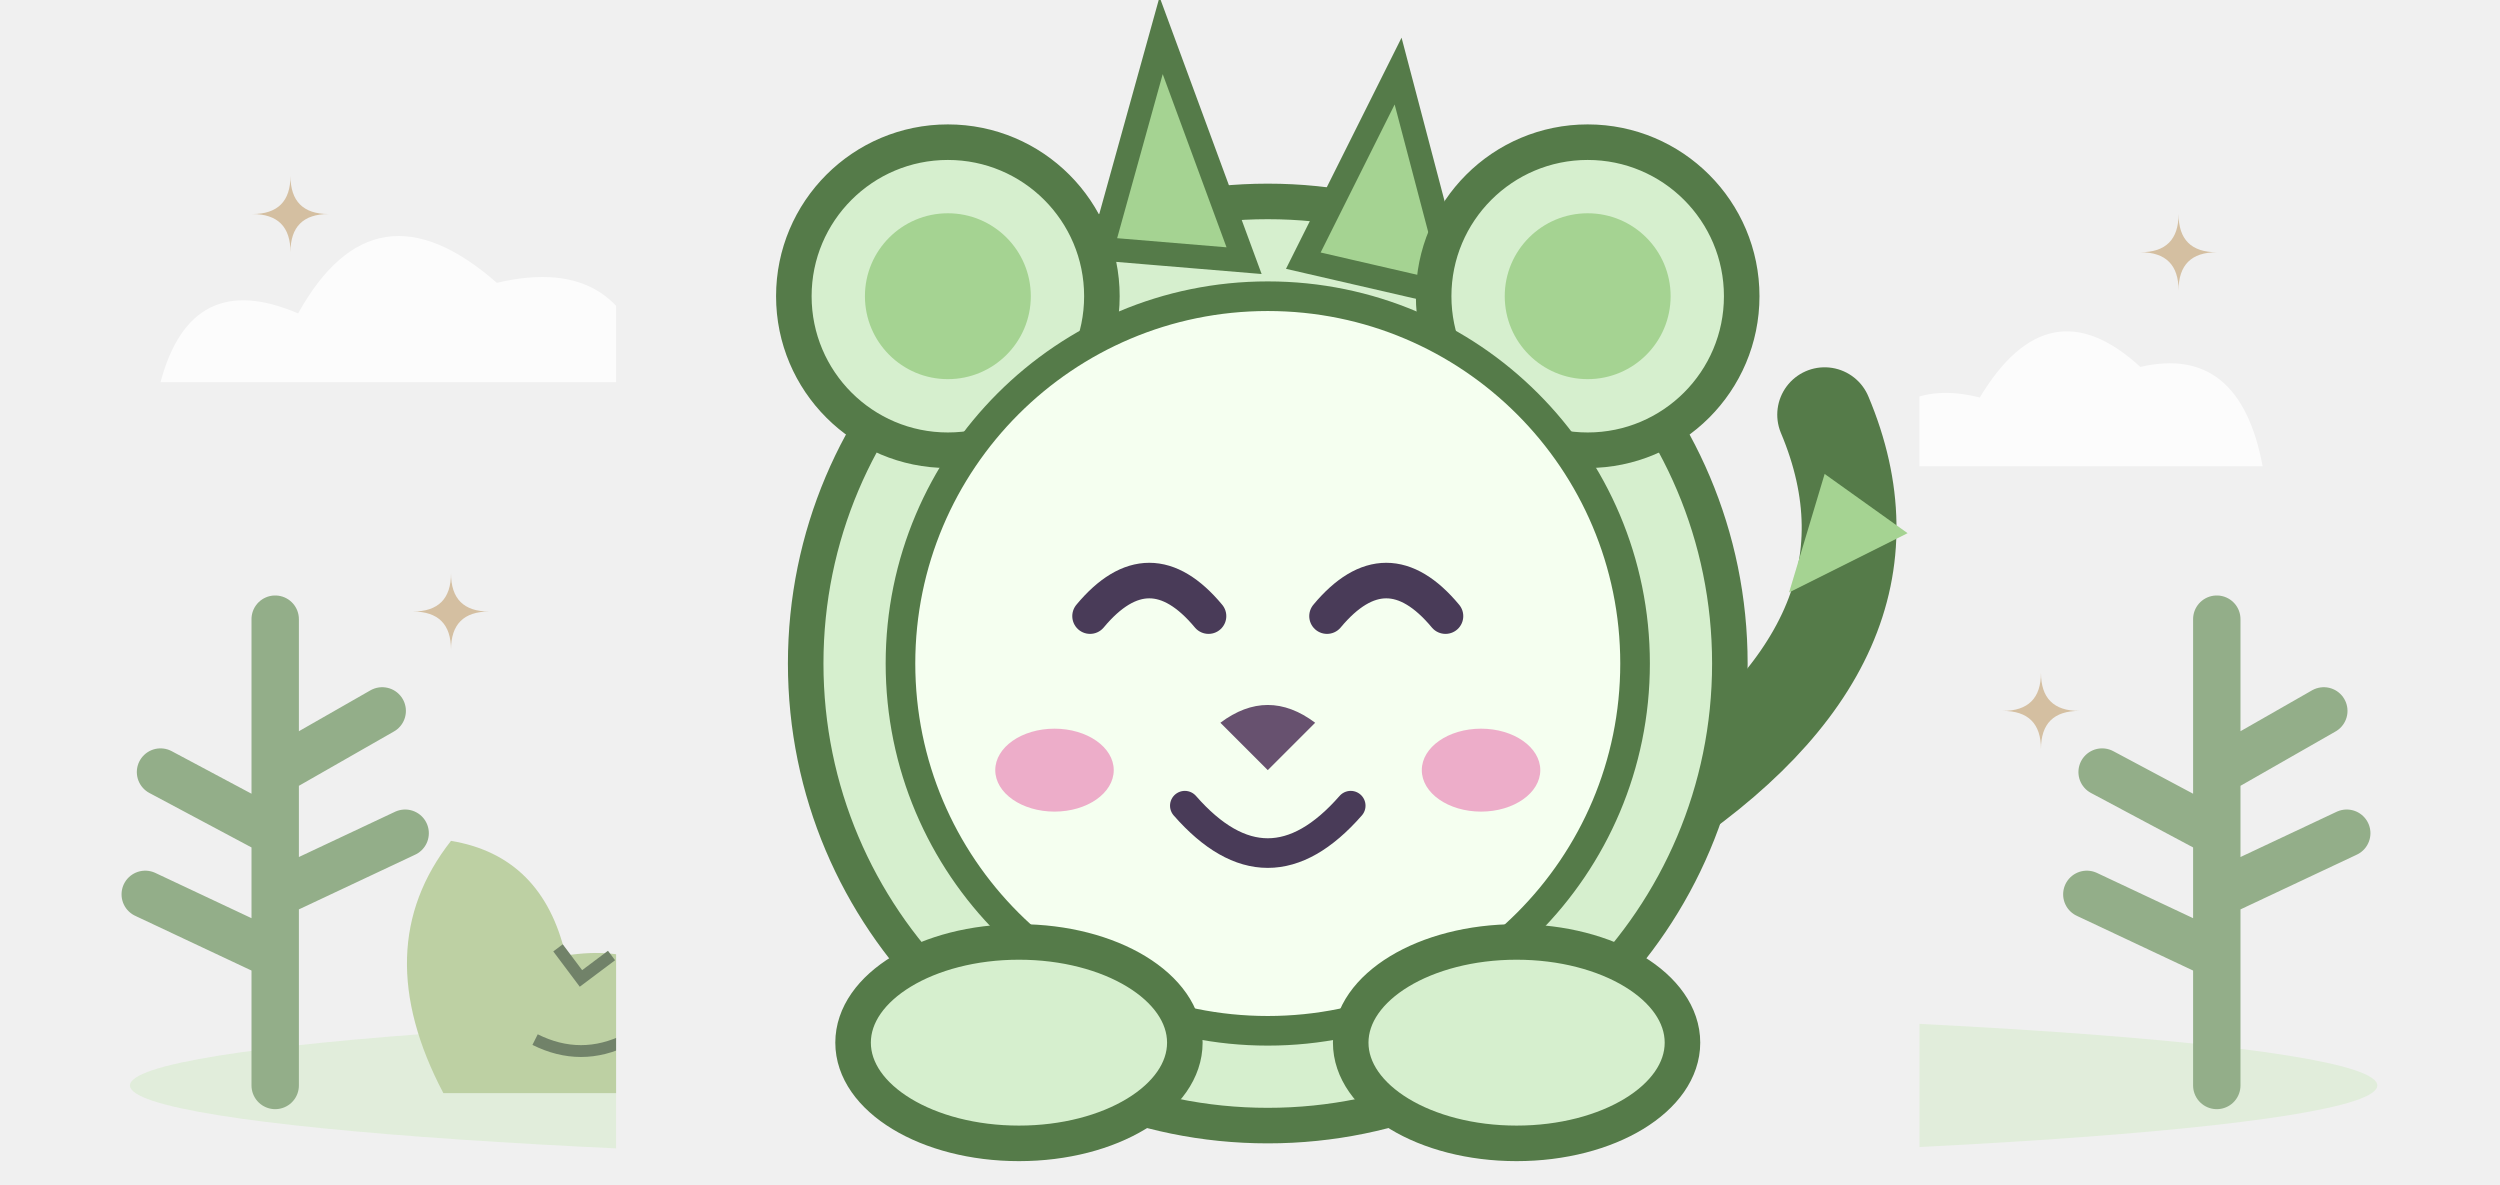
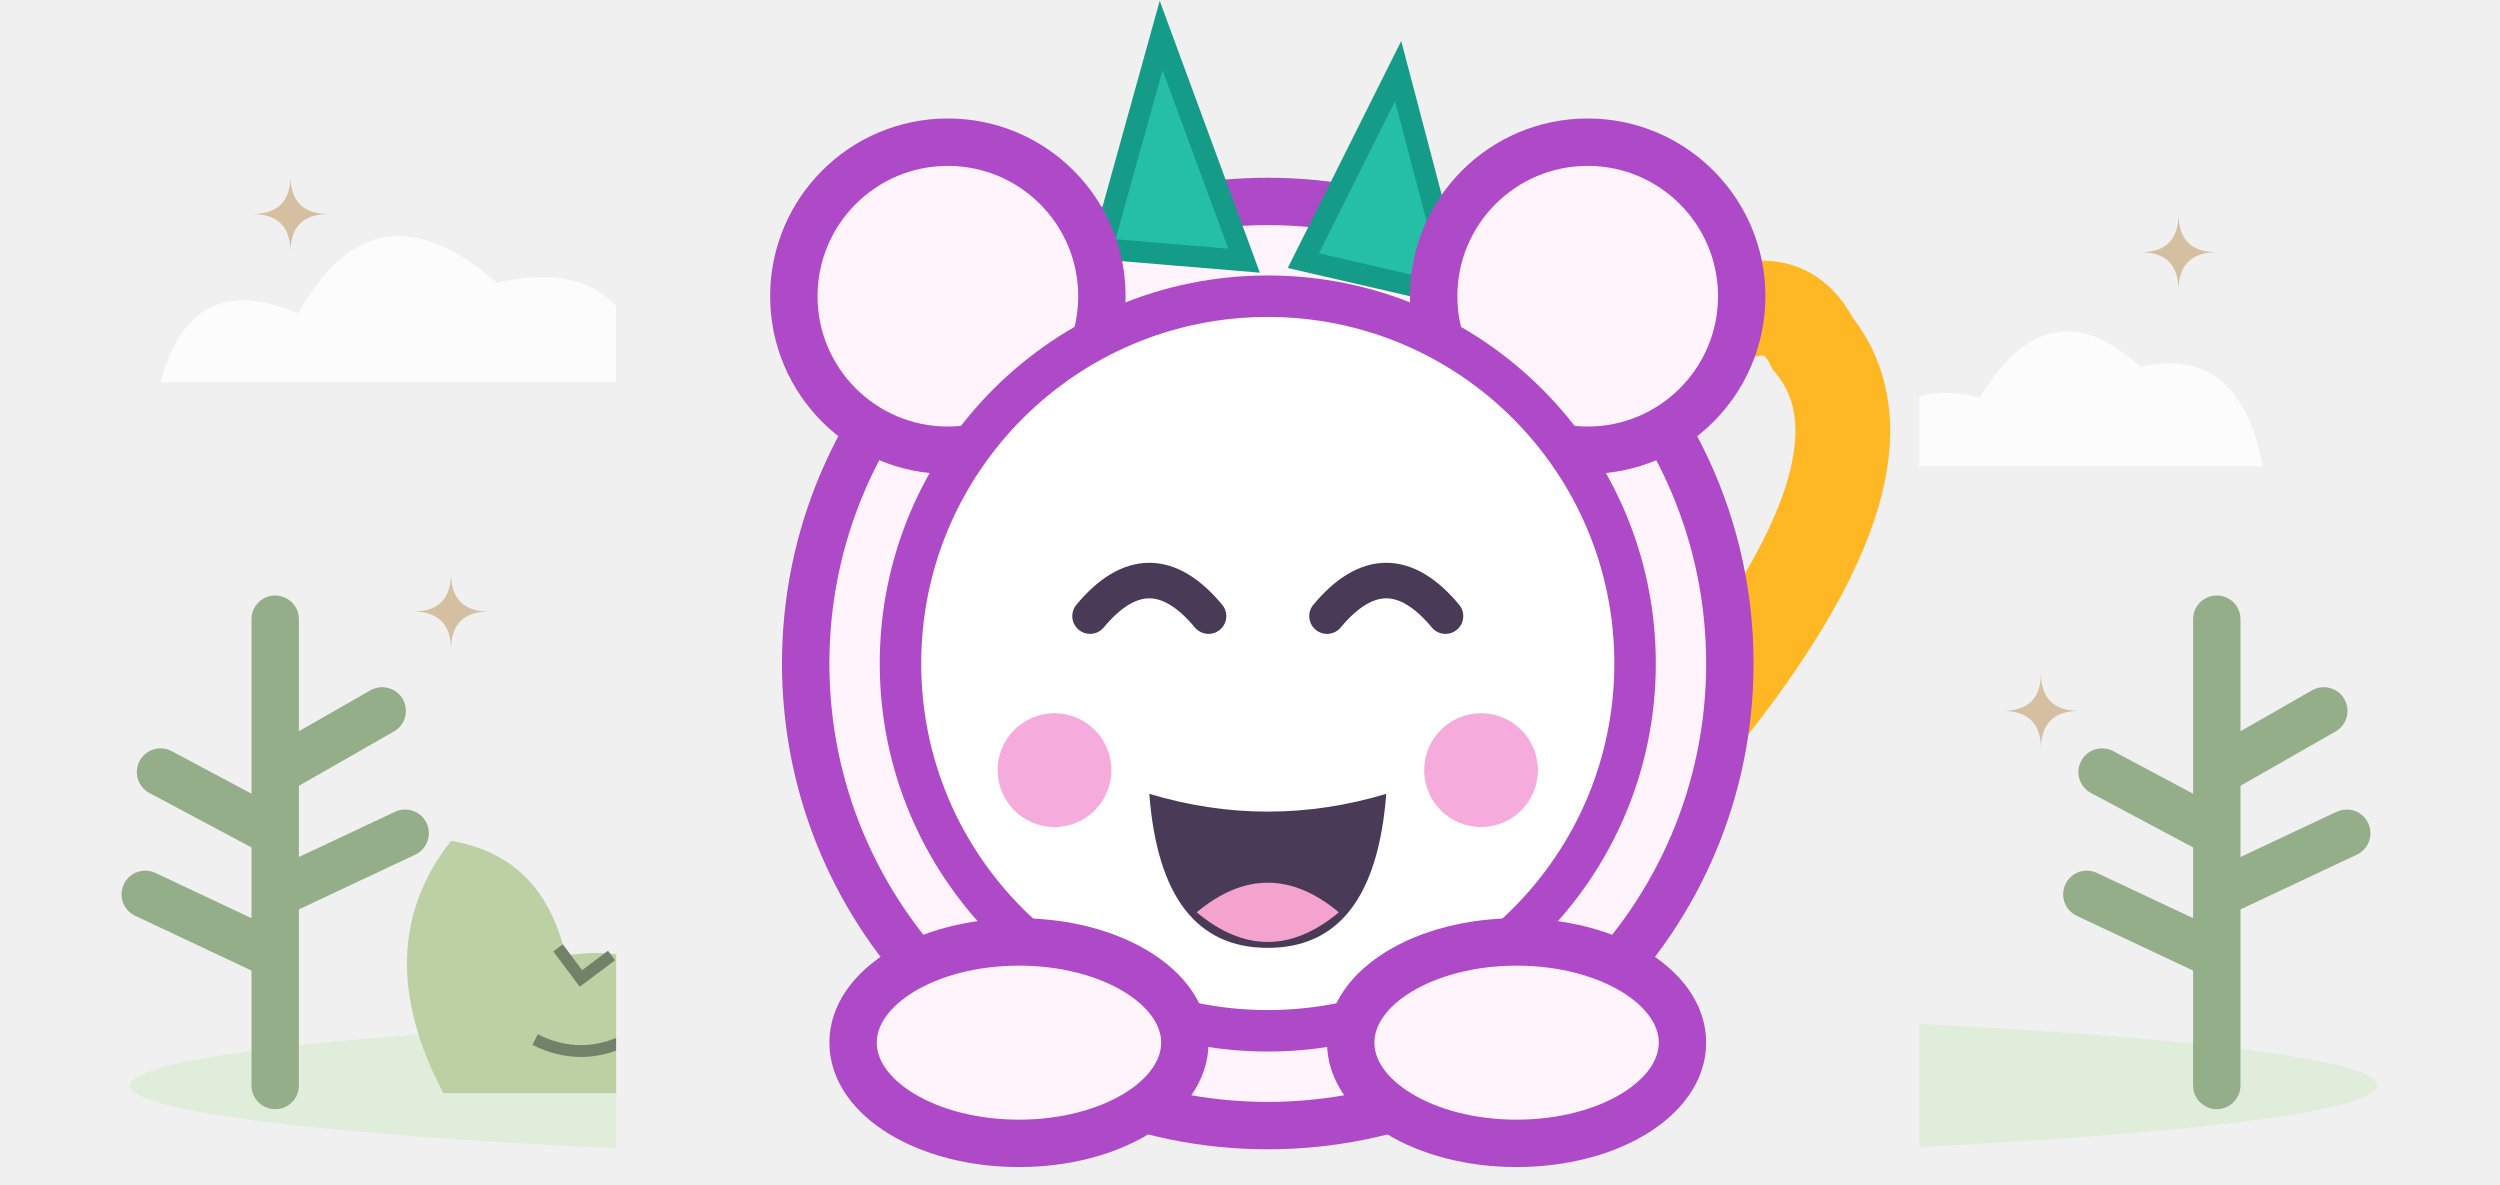
<svg xmlns="http://www.w3.org/2000/svg" width="211" height="100" viewBox="0 0 211 100" fill="none">
  <defs>
    <mask id="pl-cozy-clear">
      <rect width="211" height="100" fill="white" />
      <rect x="52" y="0" width="110" height="100" fill="black" />
    </mask>
  </defs>
  <g mask="url(#pl-cozy-clear)">
    <path d="M105.806 98.064C158.184 98.064 200.645 95.176 200.645 91.613C200.645 88.05 158.184 85.161 105.806 85.161C53.428 85.161 10.968 88.05 10.968 91.613C10.968 95.176 53.428 98.064 105.806 98.064Z" fill="#E1EDDB" />
    <path opacity="0.8" d="M13.548 32.258C15.269 25.806 19.14 23.871 25.161 26.452C29.462 18.71 35.054 17.849 41.935 23.871C49.247 22.151 53.548 24.946 54.839 32.258H13.548ZM156.774 39.355C158.495 34.194 161.935 32.258 167.097 33.548C170.968 27.097 175.484 26.237 180.645 30.968C186.237 29.677 189.677 32.473 190.968 39.355H156.774Z" fill="white" />
    <path d="M24.516 14.839C24.516 16.989 23.441 18.065 21.29 18.065C23.441 18.065 24.516 19.14 24.516 21.291C24.516 19.14 25.591 18.065 27.742 18.065C25.591 18.065 24.516 16.989 24.516 14.839Z" fill="#D4BFA1" />
    <path d="M183.871 18.064C183.871 20.215 182.796 21.29 180.645 21.29C182.796 21.29 183.871 22.366 183.871 24.516C183.871 22.366 184.946 21.29 187.097 21.29C184.946 21.29 183.871 20.215 183.871 18.064Z" fill="#D4BFA1" />
    <path d="M172.258 56.774C172.258 58.925 171.183 60 169.032 60C171.183 60 172.258 61.075 172.258 63.226C172.258 61.075 173.333 60 175.484 60C173.333 60 172.258 58.925 172.258 56.774Z" fill="#D4BFA1" />
    <path d="M38.065 48.387C38.065 50.538 36.989 51.613 34.839 51.613C36.989 51.613 38.065 52.688 38.065 54.839C38.065 52.688 39.14 51.613 41.29 51.613C39.14 51.613 38.065 50.538 38.065 48.387Z" fill="#D4BFA1" />
    <path d="M23.226 91.613V52.258M23.226 80.645L12.258 75.484M23.226 75.484L34.194 70.323M23.226 70.323L13.548 65.162M23.226 65.162L32.258 60M187.097 91.613V52.258M187.097 80.645L176.129 75.484M187.097 75.484L198.065 70.323M187.097 70.323L177.419 65.162M187.097 65.162L196.129 60" stroke="#93AE89" stroke-width="4" stroke-linecap="round" />
    <path d="M37.419 92.258C33.118 84.086 33.333 76.989 38.065 70.968C43.226 71.828 46.452 75.054 47.742 80.645C53.333 79.785 56.774 81.505 58.065 85.806V92.258H37.419Z" fill="#BDD0A3" />
    <path d="M47.097 80L49.032 82.581L51.613 80.645" stroke="#718269" />
    <path d="M45.161 87.742C47.742 89.032 50.323 89.032 52.903 87.742" stroke="#718269" />
    <path d="M132.903 38.709L141.936 41.935L134.194 49.677L145.161 52.258L135.484 60L144.516 63.871L132.258 69.677L141.936 75.484L128.387 78.71" fill="#E8BCA9" />
    <path d="M132.903 38.709L141.936 41.935L134.194 49.677L145.161 52.258L135.484 60L144.516 63.871L132.258 69.677L141.936 75.484L128.387 78.71" stroke="#9B829A" stroke-width="1.2" />
    <path d="M132.258 70.322C148.172 75.914 156.774 75.053 158.065 67.742C161.936 83.226 154.839 90.107 136.774 88.387" fill="#B8A6D9" />
    <path d="M132.258 70.322C148.172 75.914 156.774 75.053 158.065 67.742C161.936 83.226 154.839 90.107 136.774 88.387" stroke="#9B829A" stroke-width="1.5" />
    <path d="M130.323 28.387L140 21.936L141.936 35.484L152.903 34.839L147.742 47.742L159.355 52.258L151.613 61.29L159.355 68.387L147.742 74.839" fill="#E8BCA9" />
    <path d="M130.323 28.387L140 21.936L141.936 35.484L152.903 34.839L147.742 47.742L159.355 52.258L151.613 61.29L159.355 68.387L147.742 74.839" stroke="#9B829A" stroke-width="1.5" />
    <path d="M76.774 41.29C79.785 28.817 89.892 22.581 107.097 22.581C124.301 22.581 134.409 28.817 137.419 41.29C143.441 49.892 145.806 60.43 144.516 72.903C143.656 88.387 131.183 96.129 107.097 96.129C81.29 96.129 68.172 88.387 67.742 72.903C66.452 60.43 69.462 49.892 76.774 41.29Z" fill="#B8A6D9" stroke="#9B829A" stroke-width="1.5" />
    <path d="M88.387 96.774C96.226 96.774 102.581 93.308 102.581 89.032C102.581 84.757 96.226 81.29 88.387 81.29C80.548 81.29 74.194 84.757 74.194 89.032C74.194 93.308 80.548 96.774 88.387 96.774Z" fill="#B8A6D9" stroke="#9B829A" stroke-width="1.2" />
    <path d="M127.097 96.774C134.936 96.774 141.29 93.308 141.29 89.032C141.29 84.757 134.936 81.29 127.097 81.29C119.258 81.29 112.903 84.757 112.903 89.032C112.903 93.308 119.258 96.774 127.097 96.774Z" fill="#B8A6D9" stroke="#9B829A" stroke-width="1.2" />
    <path d="M107.097 70.323C115.648 70.323 122.581 65.123 122.581 58.71C122.581 52.296 115.648 47.097 107.097 47.097C98.545 47.097 91.613 52.296 91.613 58.71C91.613 65.123 98.545 70.323 107.097 70.323Z" fill="#EBDFF6" />
    <path d="M104.516 55.484C106.237 53.763 107.957 53.763 109.677 55.484L107.097 58.709L104.516 55.484Z" fill="#9B829A" />
    <path d="M90.323 49.677C92.473 47.096 94.624 47.096 96.774 49.677M117.419 49.677C119.57 47.096 121.72 47.096 123.871 49.677" stroke="#69536D" stroke-width="2.5" stroke-linecap="round" />
    <path opacity="0.6" d="M88.387 61.29C91.238 61.29 93.548 60.135 93.548 58.71C93.548 57.284 91.238 56.129 88.387 56.129C85.537 56.129 83.226 57.284 83.226 58.71C83.226 60.135 85.537 61.29 88.387 61.29Z" fill="#E2A4B7" />
    <path opacity="0.6" d="M126.452 61.29C129.302 61.29 131.613 60.135 131.613 58.71C131.613 57.284 129.302 56.129 126.452 56.129C123.601 56.129 121.29 57.284 121.29 58.71C121.29 60.135 123.601 61.29 126.452 61.29Z" fill="#E2A4B7" />
    <path d="M101.935 61.935C105.376 64.946 108.817 64.946 112.258 61.935" stroke="#9B829A" stroke-width="1.6" stroke-linecap="round" />
    <path d="M90.323 30.968C99.785 26.666 109.032 26.666 118.065 30.968" stroke="#EBDFF6" stroke-width="4" stroke-linecap="round" />
    <path d="M105.806 76.774C105.806 76.774 92.258 69.032 94.839 62.581C96.989 59.57 100.645 59.785 105.806 63.226C110.968 59.785 114.624 59.57 116.774 62.581C118.495 66.882 114.839 71.613 105.806 76.774Z" fill="#DC9EB7" stroke="#9B829A" stroke-width="1.2" />
    <path d="M80.772 75.585C85.616 77.844 90.641 77.319 91.996 74.412C93.352 71.506 90.524 67.319 85.68 65.06C80.836 62.801 75.81 63.326 74.455 66.233C73.1 69.139 75.928 73.326 80.772 75.585Z" fill="#B8A6D9" />
    <path d="M132.777 75.585C137.62 73.326 140.449 69.139 139.093 66.233C137.738 63.326 132.713 62.801 127.869 65.06C123.025 67.319 120.197 71.506 121.552 74.412C122.907 77.319 127.933 77.844 132.777 75.585Z" fill="#B8A6D9" />
    <g opacity="0.5">
      <path d="M103.871 82.581V89.677V82.581ZM101.935 84.516H105.806H101.935ZM101.935 87.742H105.806H101.935Z" fill="black" />
      <path d="M103.871 82.581V89.677M101.935 84.516H105.806M101.935 87.742H105.806" stroke="#9B829A" stroke-width="0.8" />
    </g>
  </g>
  <g transform="translate(57 0) scale(1)">
-     <g data-cozy-mascot="true" data-companion-world="dino">
-       <path d="M82 69Q105 54 97 35" fill="none" stroke="#557B49" stroke-width="8" stroke-linecap="round" />
-       <path d="M94 50L104 45L97 40" fill="#A5D392" />
-       <circle cx="50" cy="56" r="39" fill="#D6EFCE" stroke="#557B49" stroke-width="3" />
-       <path data-dino-spikes="true" d="M36 21L41 3L48 22Z M53 22L61 6L66 25Z" fill="#A5D392" stroke="#557B49" stroke-width="2" />
-       <circle cx="23" cy="25" r="13" fill="#D6EFCE" stroke="#557B49" stroke-width="3" />
-       <circle cx="23" cy="25" r="7" fill="#A5D392" />
-       <circle cx="77" cy="25" r="13" fill="#D6EFCE" stroke="#557B49" stroke-width="3" />
-       <circle cx="77" cy="25" r="7" fill="#A5D392" />
-       <circle cx="50" cy="56" r="31" fill="#F5FFF0" stroke="#557B49" stroke-width="2.5" />
-       <path d="M35 52Q40 46 45 52M55 52Q60 46 65 52" stroke="#493B58" stroke-width="3" stroke-linecap="round" fill="none" />
-       <ellipse cx="32" cy="65" rx="5" ry="3.5" fill="#EDADC9" />
-       <ellipse cx="68" cy="65" rx="5" ry="3.5" fill="#EDADC9" />
-       <path d="M46 61Q50 58 54 61L50 65Z" fill="#67516F" />
-       <path d="M43 68Q50 76 57 68" stroke="#493B58" stroke-width="2.5" fill="none" stroke-linecap="round" />
-       <ellipse cx="29" cy="88" rx="14" ry="8.5" fill="#D6EFCE" stroke="#557B49" stroke-width="3" />
-       <ellipse cx="71" cy="88" rx="14" ry="8.5" fill="#D6EFCE" stroke="#557B49" stroke-width="3" />
+     <g data-cozy-mascot="true">
+       <path d="M82 66Q105 40 96 29Q93 23 85 29" fill="none" stroke="#FFB724" stroke-width="8" stroke-linecap="round" />
+       <circle cx="50" cy="56" r="39" fill="#FFF4FC" stroke="#AE49C7" stroke-width="4" />
+       <path d="M36 21L41 3L48 22Z M53 22L61 6L66 25Z" fill="#24BFA5" stroke="#159C89" stroke-width="1.8" />
+       <circle cx="23" cy="25" r="13" fill="#FFF4FC" stroke="#AE49C7" stroke-width="4" />
+       <circle cx="77" cy="25" r="13" fill="#FFF4FC" stroke="#AE49C7" stroke-width="4" />
+       <circle cx="50" cy="56" r="31" fill="#FFFFFF" stroke="#AE49C7" stroke-width="3.5" />
+       <path d="M35 52Q40 46 45 52M55 52Q60 46 65 52" stroke="#493B58" stroke-width="3" fill="none" stroke-linecap="round" />
+       <circle cx="32" cy="65" r="4.8" fill="#F5ABDB" />
+       <circle cx="68" cy="65" r="4.8" fill="#F5ABDB" />
+       <path d="M40 67Q50 70 60 67Q59 80 50 80Q41 80 40 67Z" fill="#493B58" />
+       <path d="M44 77Q50 72 56 77Q50 82 44 77Z" fill="#F3A3CD" />
+       <ellipse cx="29" cy="88" rx="14" ry="8.5" fill="#FFF4FC" stroke="#AE49C7" stroke-width="4" />
+       <ellipse cx="71" cy="88" rx="14" ry="8.5" fill="#FFF4FC" stroke="#AE49C7" stroke-width="4" />
    </g>
  </g>
</svg>
